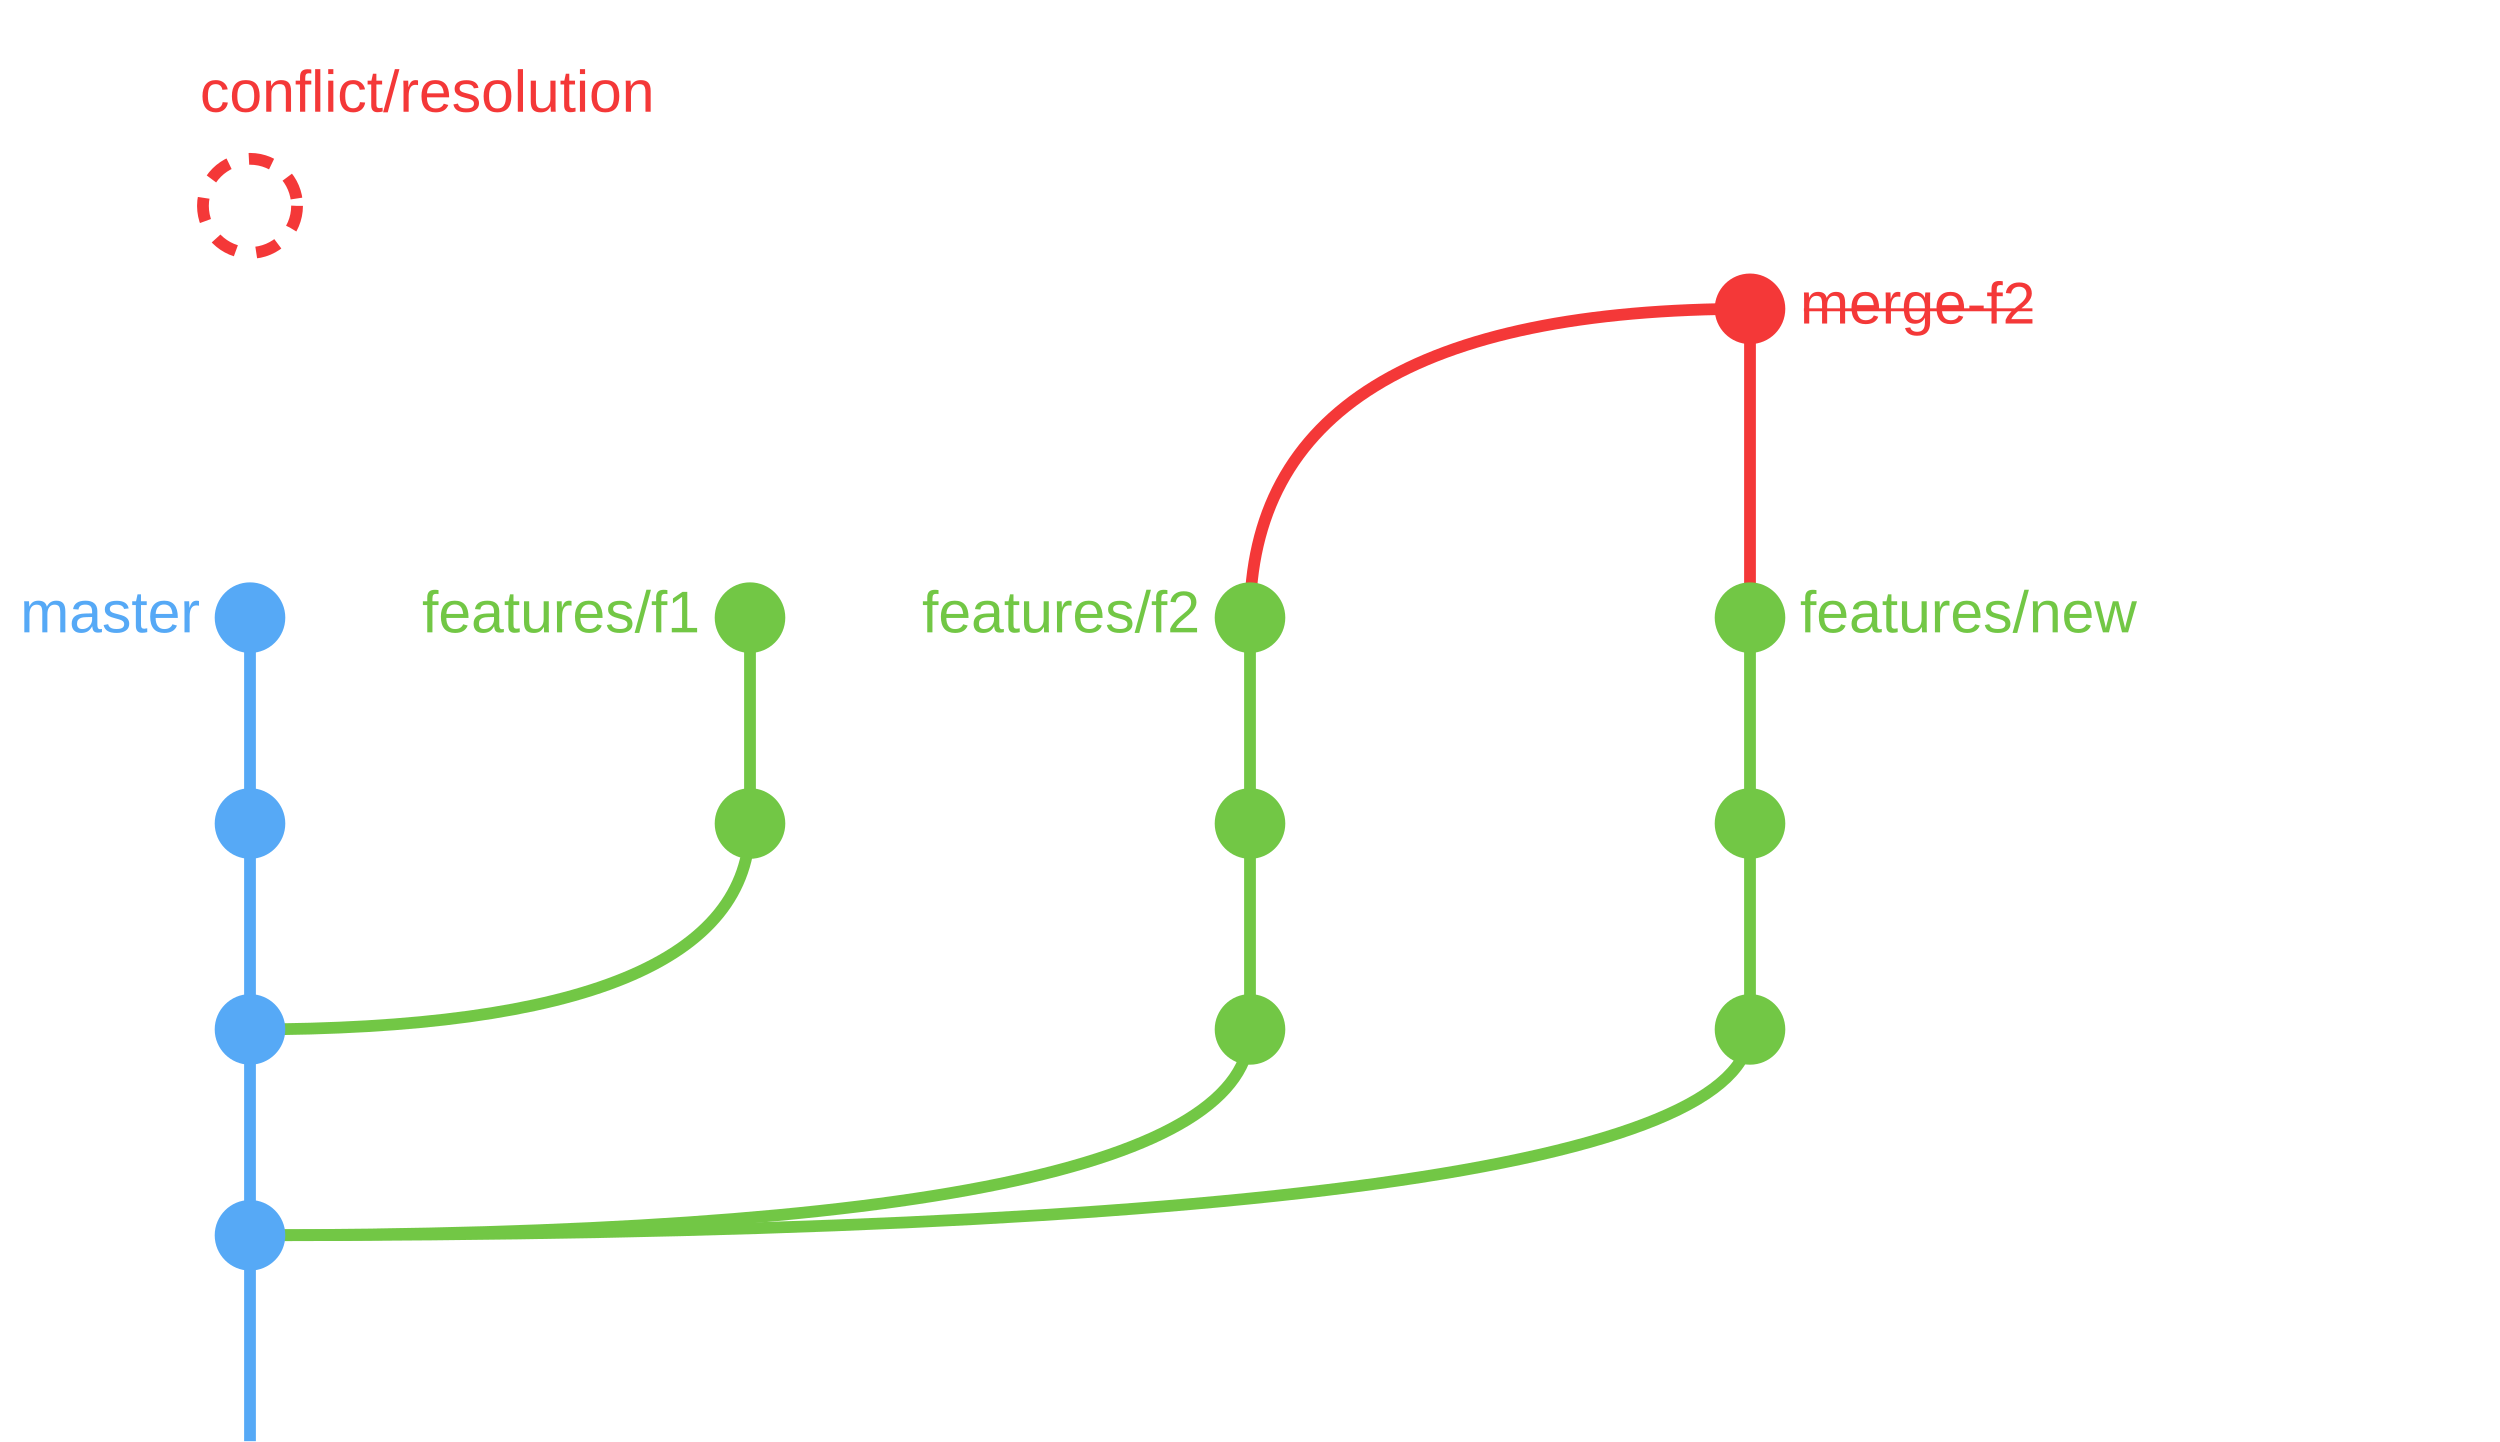
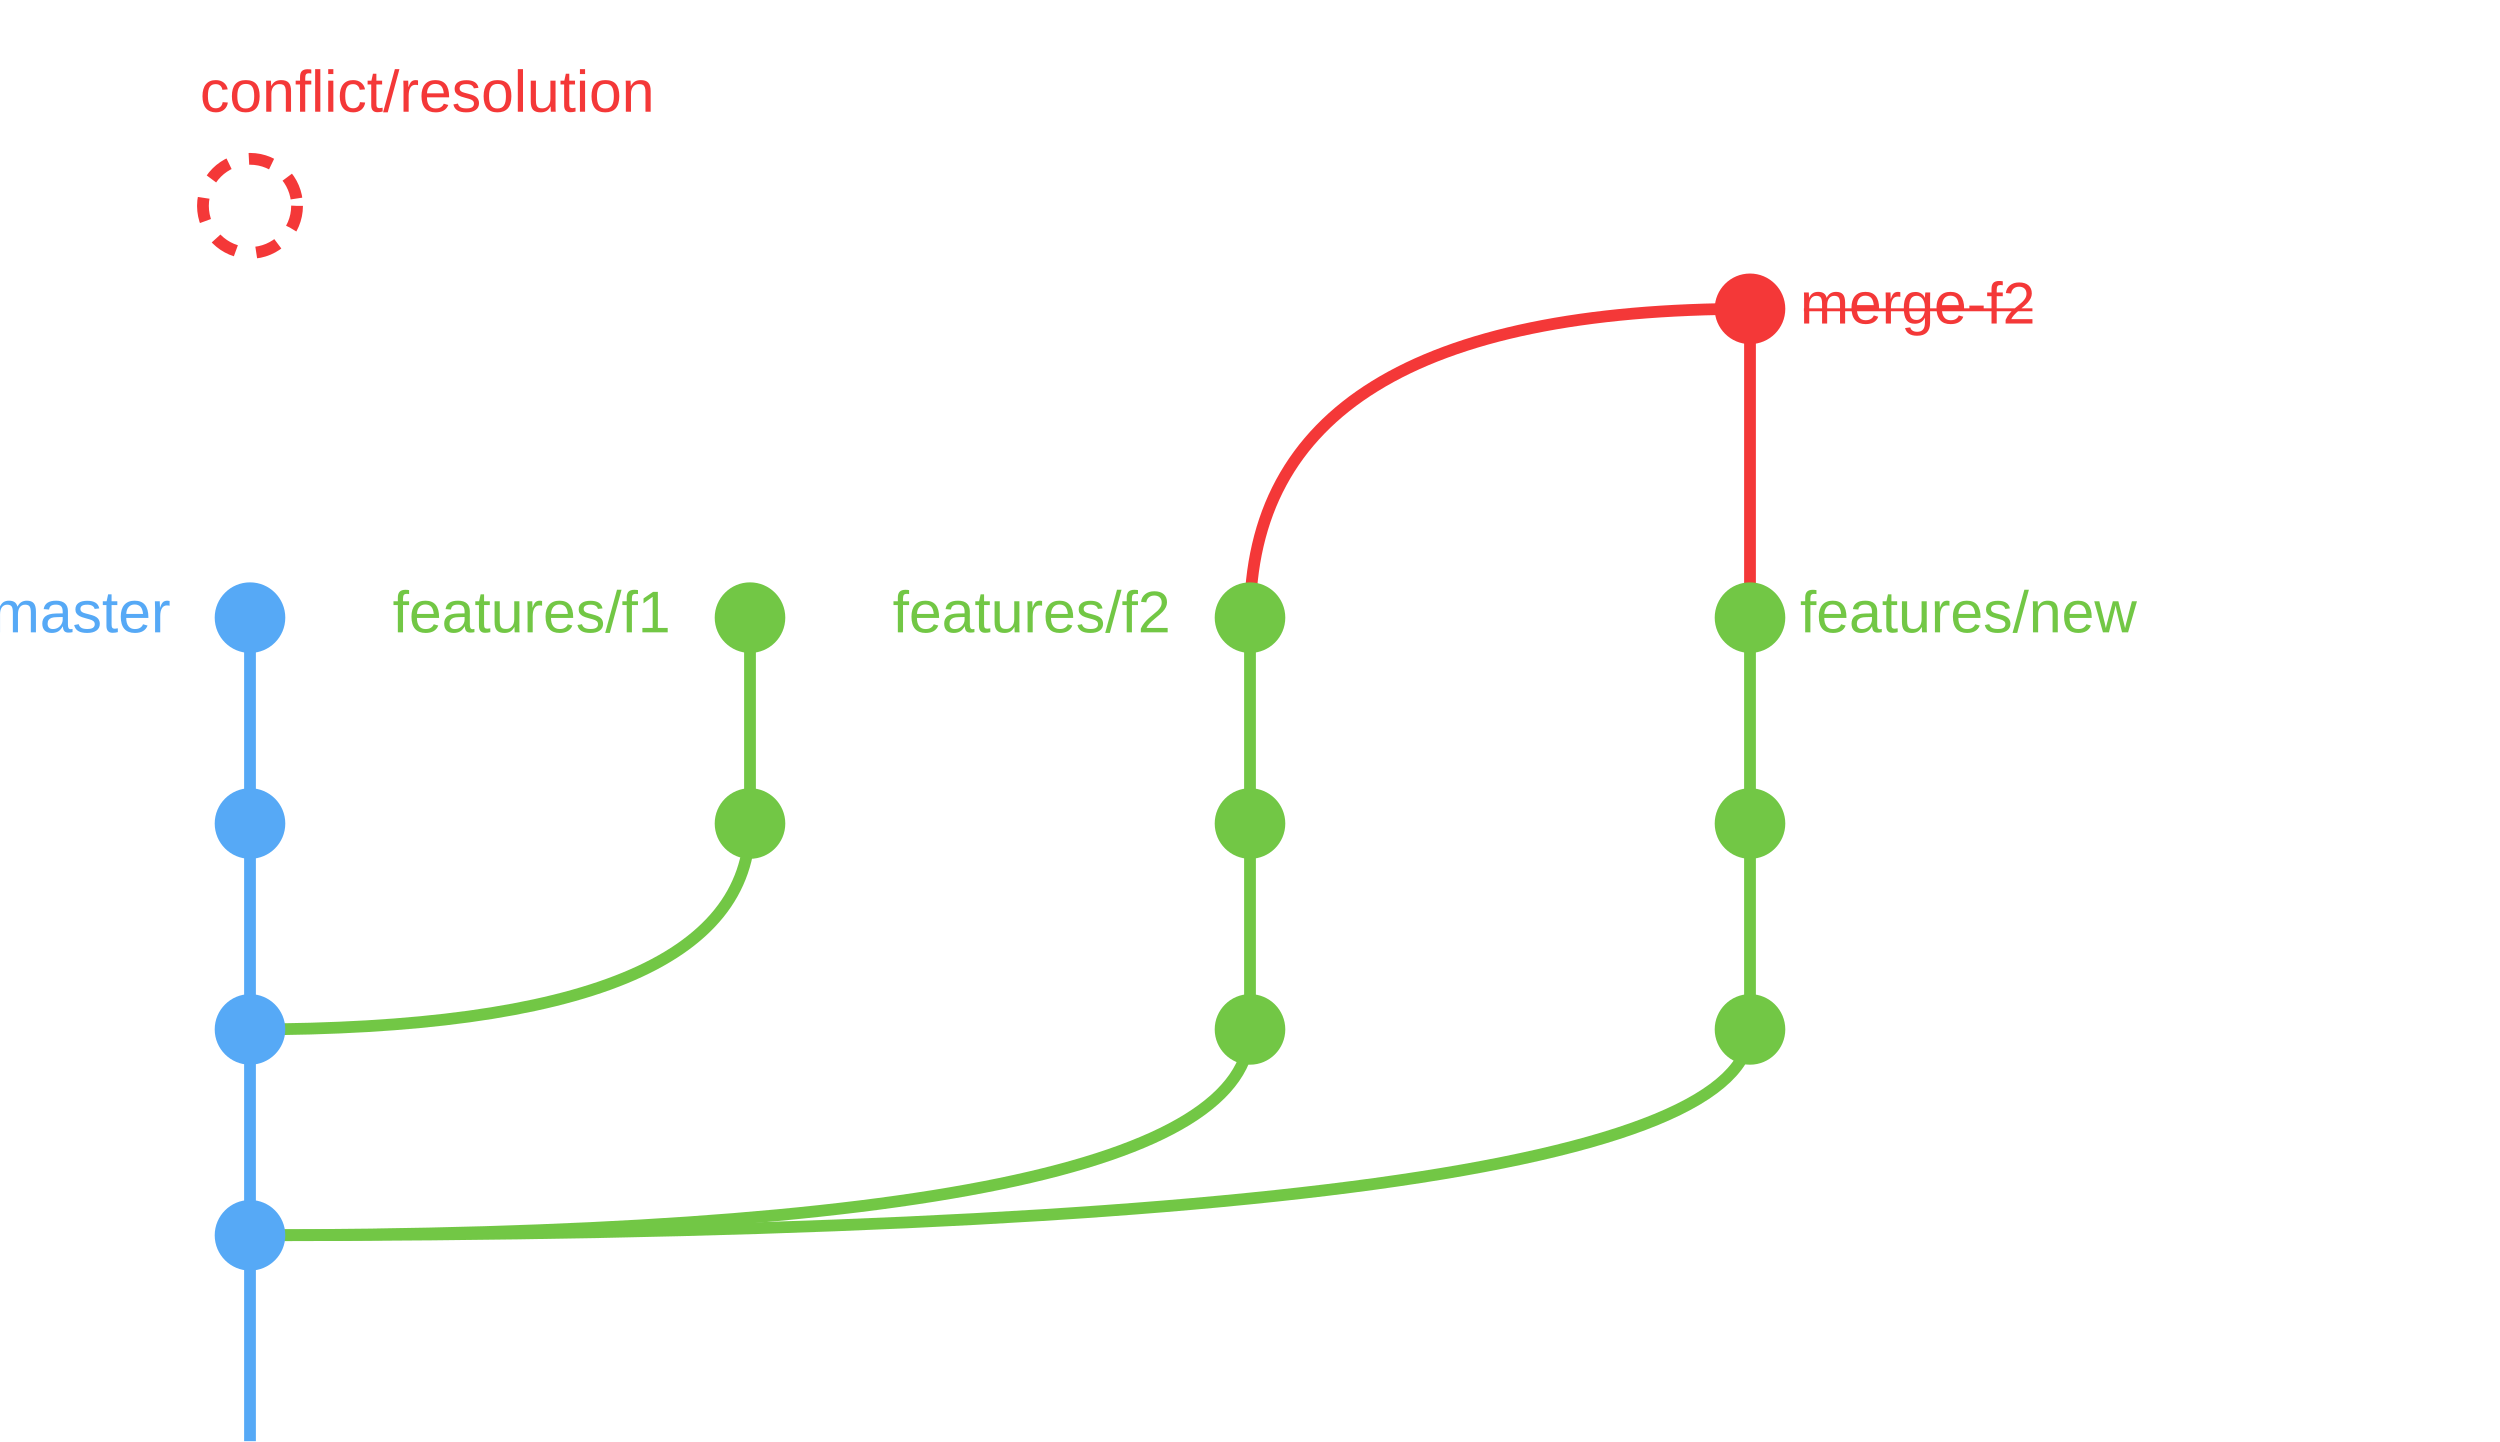
<svg xmlns="http://www.w3.org/2000/svg" version="1.1" id="Layer_1" height="490" width="850">
  <g>
    <text x="85" y="70" dx="-17" dy="-32" font-size="20" fill="rgb(244,56,56)" font-family="Arial">conflict/resolution
    </text>
    <circle cx="85" cy="70" r="16" fill="none" stroke-dasharray="8,7" stroke="rgb(244,56,56)" stroke-width="4" />
  </g>
  <g>
    <path d="M 425 210 Q 425 105 595 105" stroke="rgb(244,56,56)" stroke-width="4" fill="none" />
    <line x1="595" y1="210" x2="595" y2="105" stroke="rgb(244,56,56)" stroke-width="4" />
    <circle cx="595" cy="105" r="12" fill="rgb(244,56,56)" />
    <text x="595" y="105" dx="17" dy="5" font-size="20" fill="rgb(244,56,56)" font-family="Arial" text-anchor="start" text-decoration="line-through">
      merge-f2
    </text>
  </g>
  <g>
    <g>
      <path d="M 85 420 Q 595 420 595 350" stroke="rgb(114,199,69)" stroke-width="4" fill="none" />
      <circle cx="595" cy="350" r="12" fill="rgb(114,199,69)" />
      <text x="595" y="350" dx="17" dy="5" font-size="20" fill="rgb(114,199,69)" font-family="Arial" text-anchor="start" />
    </g>
    <g>
      <line x1="595" y1="350" x2="595" y2="280" stroke="rgb(114,199,69)" stroke-width="4" />
      <circle cx="595" cy="280" r="12" fill="rgb(114,199,69)" />
      <text x="595" y="280" dx="17" dy="5" font-size="20" fill="rgb(114,199,69)" font-family="Arial" text-anchor="start" />
    </g>
    <g>
      <line x1="595" y1="280" x2="595" y2="210" stroke="rgb(114,199,69)" stroke-width="4" />
      <circle cx="595" cy="210" r="12" fill="rgb(114,199,69)" />
      <text x="595" y="210" dx="17" dy="5" font-size="20" fill="rgb(114,199,69)" font-family="Arial" text-anchor="start">features/new
      </text>
    </g>
  </g>
  <g>
    <g>
      <path d="M 85 420 Q 425 420 425 350" stroke="rgb(114,199,69)" stroke-width="4" fill="none" />
      <circle cx="425" cy="350" r="12" fill="rgb(114,199,69)" />
-       <text x="425" y="350" dx="-17" dy="5" font-size="20" fill="rgb(114,199,69)" font-family="Arial" text-anchor="end" />
+       <text x="415" y="350" dx="-17" dy="5" font-size="20" fill="rgb(114,199,69)" font-family="Arial" text-anchor="end" />
    </g>
    <g>
      <line x1="425" y1="350" x2="425" y2="280" stroke="rgb(114,199,69)" stroke-width="4" />
      <circle cx="425" cy="280" r="12" fill="rgb(114,199,69)" />
-       <text x="425" y="280" dx="-17" dy="5" font-size="20" fill="rgb(114,199,69)" font-family="Arial" text-anchor="end" />
+       <text x="415" y="280" dx="-17" dy="5" font-size="20" fill="rgb(114,199,69)" font-family="Arial" text-anchor="end" />
    </g>
    <g>
      <line x1="425" y1="280" x2="425" y2="210" stroke="rgb(114,199,69)" stroke-width="4" />
      <circle cx="425" cy="210" r="12" fill="rgb(114,199,69)" />
-       <text x="425" y="210" dx="-17" dy="5" font-size="20" fill="rgb(114,199,69)" font-family="Arial" text-anchor="end">
+       <text x="415" y="210" dx="-17" dy="5" font-size="20" fill="rgb(114,199,69)" font-family="Arial" text-anchor="end">
        features/f2
      </text>
    </g>
  </g>
  <g>
    <g>
      <path d="M 85 350 Q 255 350 255 280" stroke="rgb(114,199,69)" stroke-width="4" fill="none" />
      <circle cx="255" cy="280" r="12" fill="rgb(114,199,69)" />
-       <text x="255" y="280" dx="-17" dy="5" font-size="20" fill="rgb(114,199,69)" font-family="Arial" text-anchor="end" />
+       <text x="245" y="280" dx="-17" dy="5" font-size="20" fill="rgb(114,199,69)" font-family="Arial" text-anchor="end" />
    </g>
    <g>
      <line x1="255" y1="280" x2="255" y2="210" stroke="rgb(114,199,69)" stroke-width="4" />
      <circle cx="255" cy="210" r="12" fill="rgb(114,199,69)" />
-       <text x="255" y="210" dx="-17" dy="5" font-size="20" fill="rgb(114,199,69)" font-family="Arial" text-anchor="end">
+       <text x="245" y="210" dx="-17" dy="5" font-size="20" fill="rgb(114,199,69)" font-family="Arial" text-anchor="end">
        features/f1
      </text>
    </g>
  </g>
  <g>
    <g>
      <line x1="85" y1="490" x2="85" y2="420" stroke="rgb(86,169,246)" stroke-width="4" />
      <circle cx="85" cy="420" r="12" fill="rgb(86,169,246)" />
-       <text x="85" y="420" dx="-17" dy="5" font-size="20" fill="rgb(86,169,246)" font-family="Arial" text-anchor="end" />
+       <text x="75" y="420" dx="-17" dy="5" font-size="20" fill="rgb(86,169,246)" font-family="Arial" text-anchor="end" />
    </g>
    <g>
      <line x1="85" y1="420" x2="85" y2="350" stroke="rgb(86,169,246)" stroke-width="4" />
      <circle cx="85" cy="350" r="12" fill="rgb(86,169,246)" />
-       <text x="85" y="350" dx="-17" dy="5" font-size="20" fill="rgb(86,169,246)" font-family="Arial" text-anchor="end" />
+       <text x="75" y="350" dx="-17" dy="5" font-size="20" fill="rgb(86,169,246)" font-family="Arial" text-anchor="end" />
    </g>
    <g>
      <line x1="85" y1="350" x2="85" y2="280" stroke="rgb(86,169,246)" stroke-width="4" />
      <circle cx="85" cy="280" r="12" fill="rgb(86,169,246)" />
-       <text x="85" y="280" dx="-17" dy="5" font-size="20" fill="rgb(86,169,246)" font-family="Arial" text-anchor="end" />
+       <text x="75" y="280" dx="-17" dy="5" font-size="20" fill="rgb(86,169,246)" font-family="Arial" text-anchor="end" />
    </g>
    <g>
      <line x1="85" y1="280" x2="85" y2="210" stroke="rgb(86,169,246)" stroke-width="4" />
      <circle cx="85" cy="210" r="12" fill="rgb(86,169,246)" />
-       <text x="85" y="210" dx="-17" dy="5" font-size="20" fill="rgb(86,169,246)" font-family="Arial" text-anchor="end">
+       <text x="75" y="210" dx="-17" dy="5" font-size="20" fill="rgb(86,169,246)" font-family="Arial" text-anchor="end">
        master
      </text>
    </g>
  </g>
  Sorry, your browser does not support inline SVG.`
</svg>
